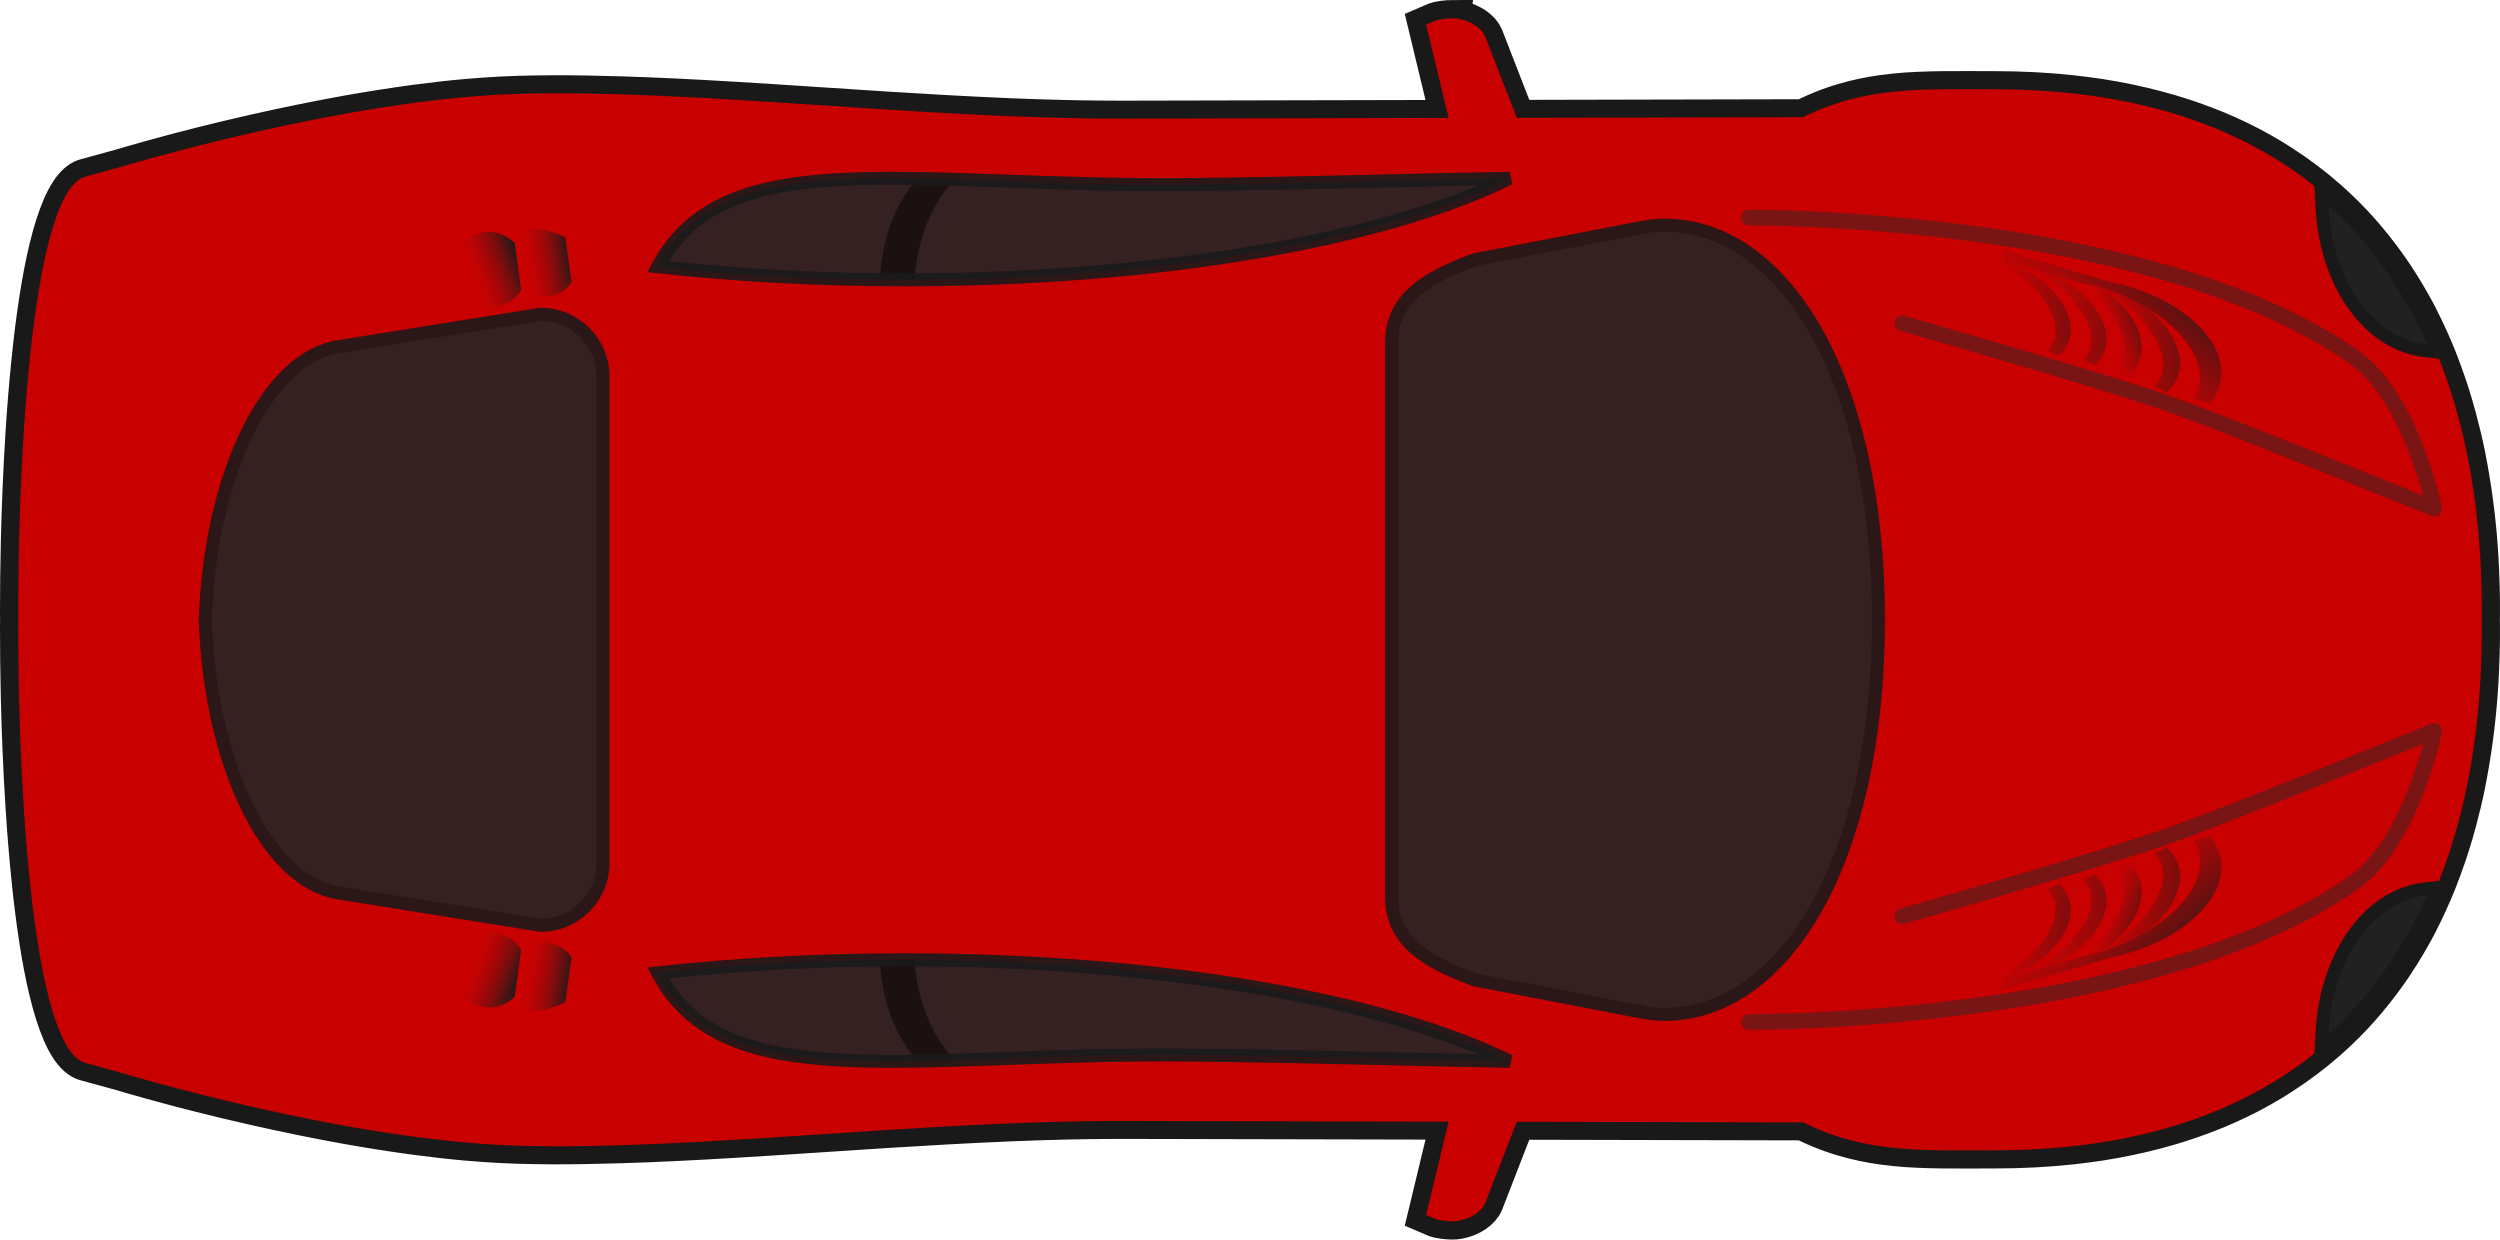
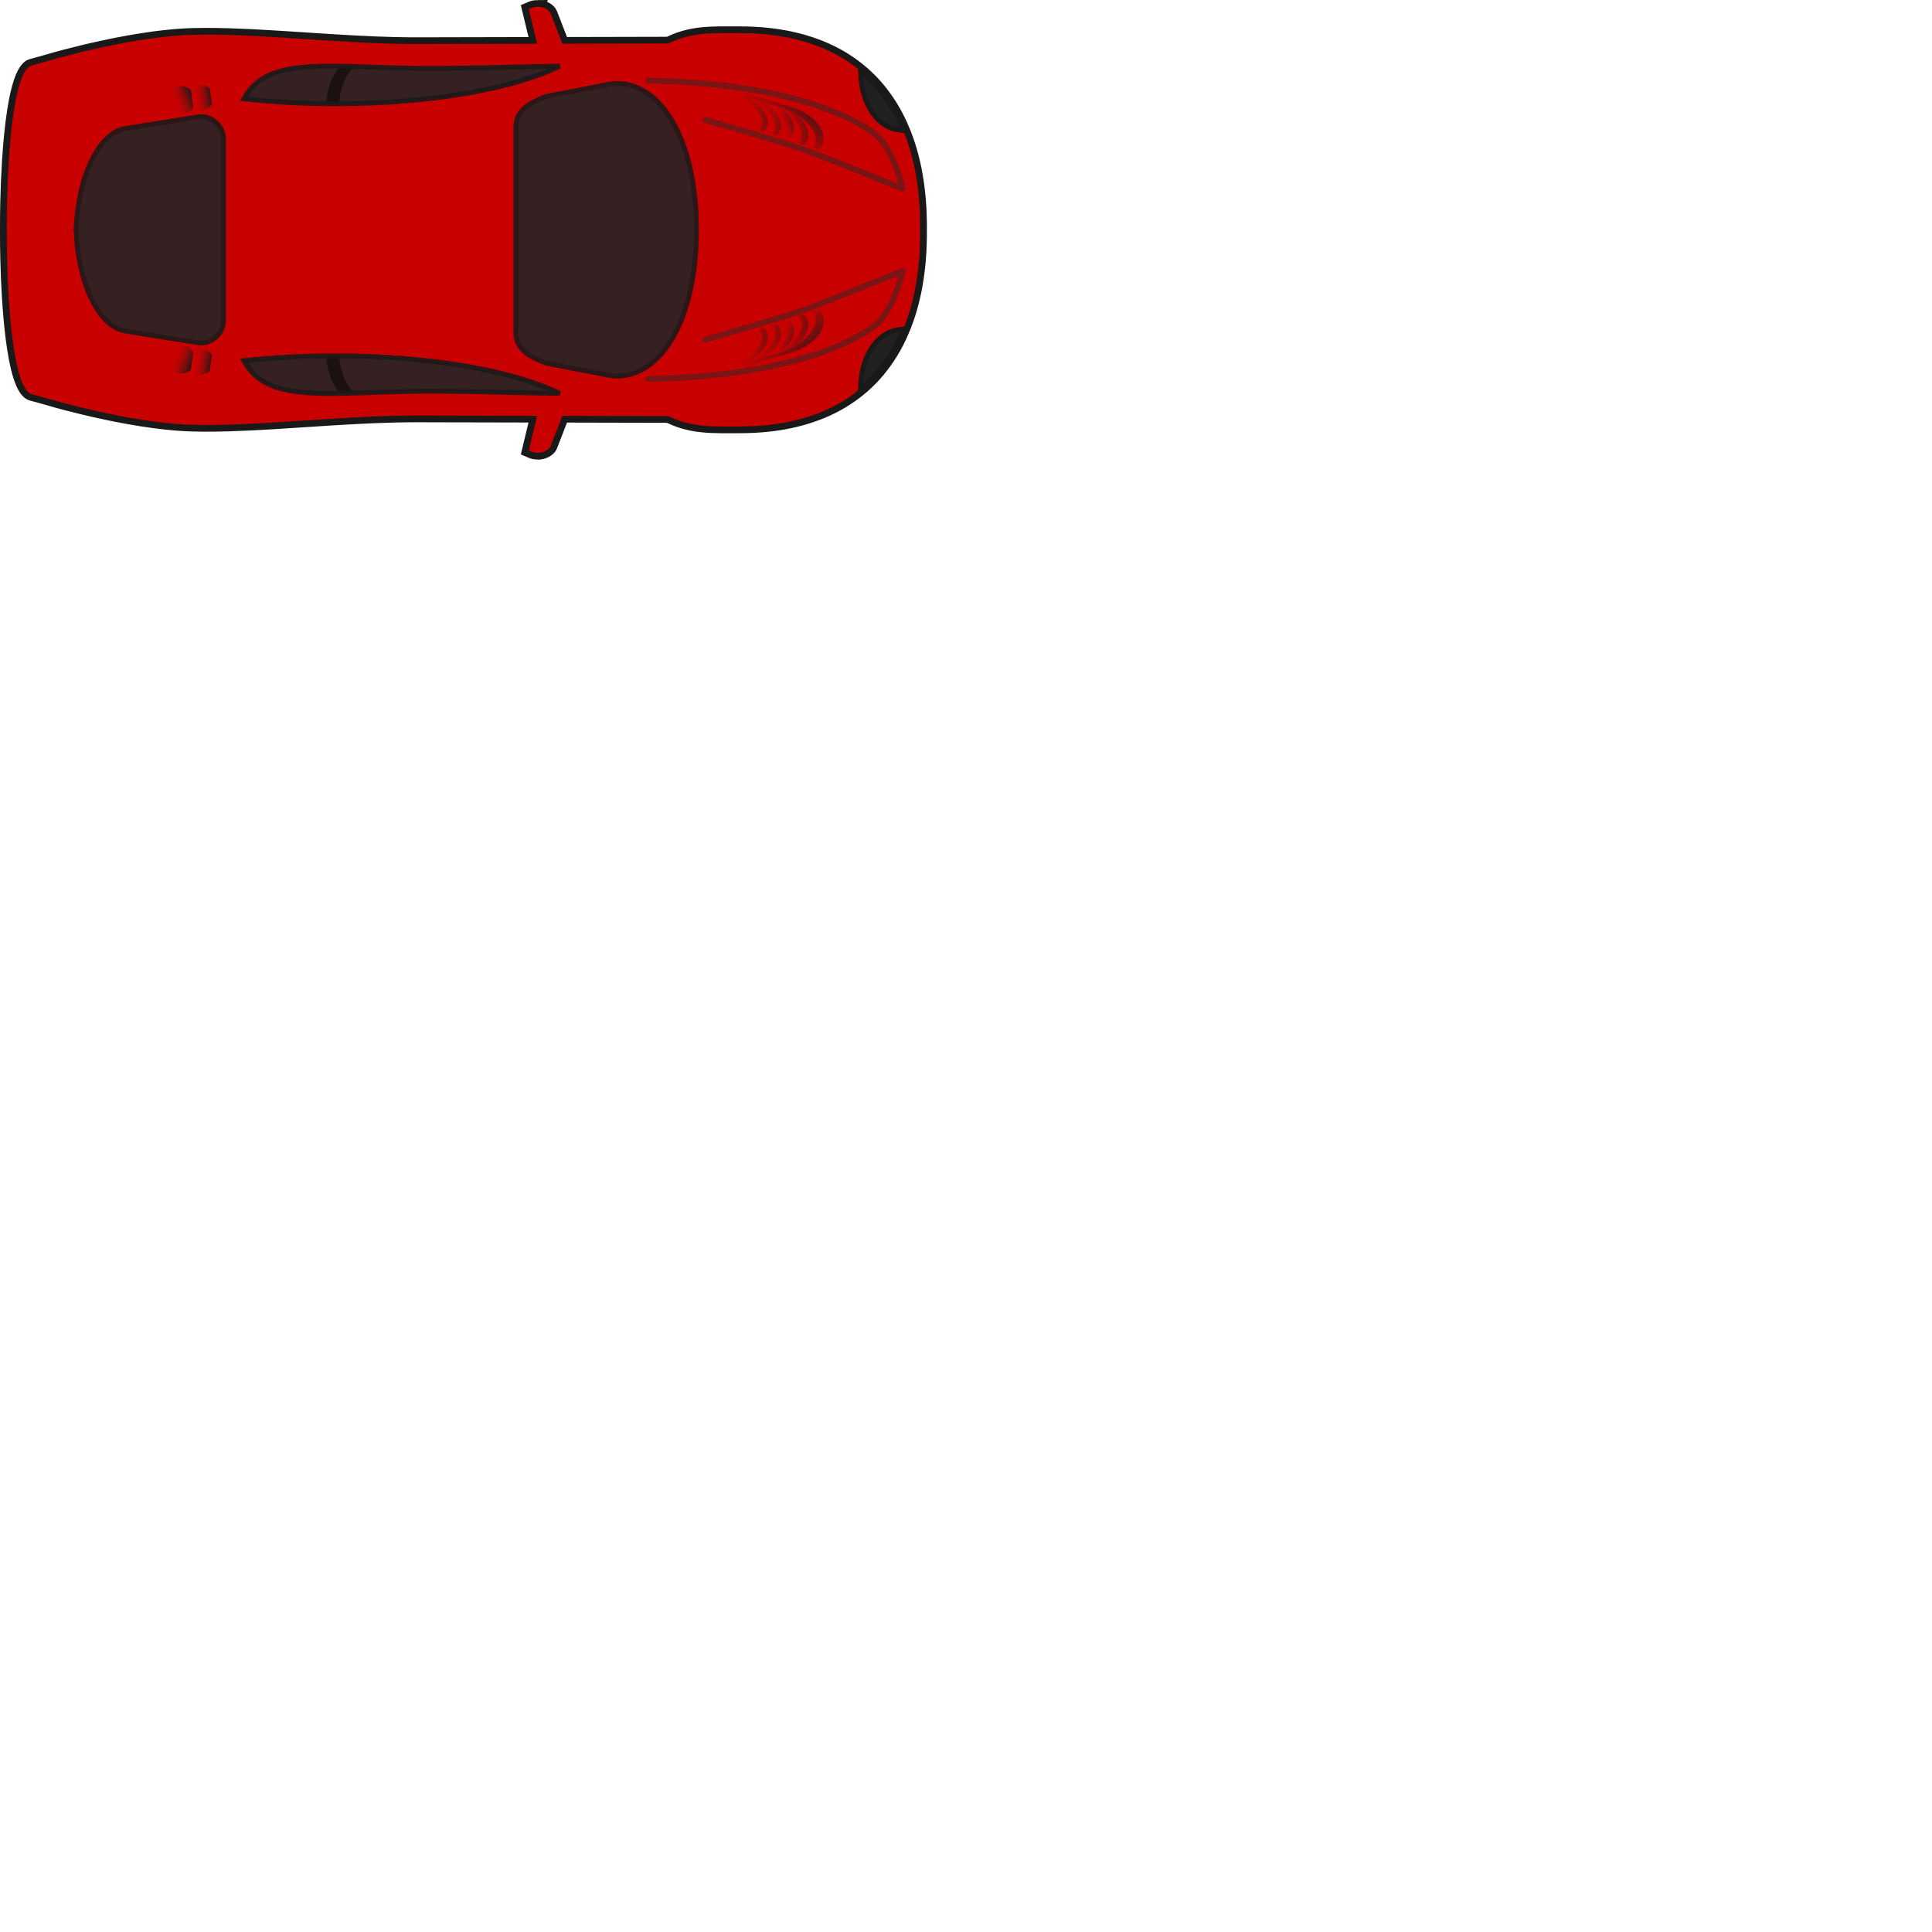
- <svg xmlns="http://www.w3.org/2000/svg" xmlns:xlink="http://www.w3.org/1999/xlink" version="1.1" width="960" height="476" id="svg2" style="display:inline">
+ <svg xmlns="http://www.w3.org/2000/svg" xmlns:xlink="http://www.w3.org/1999/xlink" version="1.1" viewBox="0 0 2001 2001" id="svg2" style="display:inline">
  <defs id="defs4">
    <linearGradient id="linearGradient3876">
      <stop id="stop3878" style="stop-color:#000000;stop-opacity:1" offset="0" />
      <stop id="stop3880" style="stop-color:#b3b3b3;stop-opacity:0" offset="1" />
    </linearGradient>
    <linearGradient id="linearGradient3866">
      <stop id="stop3868" style="stop-color:#000000;stop-opacity:1" offset="0" />
      <stop id="stop3870" style="stop-color:#cccccc;stop-opacity:0" offset="1" />
    </linearGradient>
    <linearGradient id="linearGradient3767">
      <stop id="stop3769" style="stop-color:#333333;stop-opacity:1" offset="0" />
      <stop id="stop3771" style="stop-color:#808080;stop-opacity:0" offset="1" />
    </linearGradient>
    <linearGradient id="linearGradient3759">
      <stop id="stop3761" style="stop-color:#1a1a1a;stop-opacity:1" offset="0" />
      <stop id="stop3763" style="stop-color:#f30000;stop-opacity:0" offset="1" />
    </linearGradient>
    <linearGradient x1="897.222" y1="542.397" x2="883.758" y2="535.371" id="linearGradient3765" xlink:href="#linearGradient3759" gradientUnits="userSpaceOnUse" />
    <linearGradient x1="879.896" y1="537.5" x2="874.867" y2="533.5" id="linearGradient3773" xlink:href="#linearGradient3767" gradientUnits="userSpaceOnUse" />
    <linearGradient x1="880.71" y1="552.05" x2="876.646" y2="535.371" id="linearGradient3785" xlink:href="#linearGradient3759" gradientUnits="userSpaceOnUse" />
    <linearGradient x1="887.896" y1="528.355" x2="876.138" y2="528.419" id="linearGradient3789" xlink:href="#linearGradient3767" gradientUnits="userSpaceOnUse" />
    <linearGradient x1="887.896" y1="528.355" x2="876.138" y2="528.419" id="linearGradient3811" xlink:href="#linearGradient3767" gradientUnits="userSpaceOnUse" gradientTransform="translate(-22,316.2677)" />
    <linearGradient x1="879.896" y1="537.5" x2="874.867" y2="533.5" id="linearGradient3813" xlink:href="#linearGradient3767" gradientUnits="userSpaceOnUse" gradientTransform="translate(-24,320.2677)" />
    <linearGradient x1="887.896" y1="528.355" x2="876.138" y2="528.419" id="linearGradient3843" xlink:href="#linearGradient3767" gradientUnits="userSpaceOnUse" />
    <linearGradient x1="879.896" y1="537.5" x2="874.867" y2="533.5" id="linearGradient3845" xlink:href="#linearGradient3767" gradientUnits="userSpaceOnUse" />
    <linearGradient x1="897.222" y1="542.397" x2="883.758" y2="535.371" id="linearGradient3847" xlink:href="#linearGradient3759" gradientUnits="userSpaceOnUse" />
    <linearGradient x1="880.71" y1="552.05" x2="876.646" y2="535.371" id="linearGradient3849" xlink:href="#linearGradient3759" gradientUnits="userSpaceOnUse" />
    <linearGradient x1="887.896" y1="528.355" x2="876.138" y2="528.419" id="linearGradient3851" xlink:href="#linearGradient3767" gradientUnits="userSpaceOnUse" gradientTransform="translate(-22,316.2677)" />
    <linearGradient x1="879.896" y1="537.5" x2="874.867" y2="533.5" id="linearGradient3853" xlink:href="#linearGradient3767" gradientUnits="userSpaceOnUse" gradientTransform="translate(-24,320.2677)" />
    <linearGradient x1="263.892" y1="865.194" x2="242.625" y2="863.937" id="linearGradient3872" xlink:href="#linearGradient3866" gradientUnits="userSpaceOnUse" gradientTransform="matrix(0.9904341,0.1379868,-0.1379868,0.9904341,130.6213,-29.06977)" />
    <linearGradient x1="252.144" y1="864.272" x2="232.433" y2="863.937" id="linearGradient3874" xlink:href="#linearGradient3876" gradientUnits="userSpaceOnUse" gradientTransform="matrix(0.9904341,0.1379868,-0.1379868,0.9904341,120.609,-30.10196)" />
    <linearGradient x1="252.144" y1="864.272" x2="232.433" y2="863.937" id="linearGradient3886" xlink:href="#linearGradient3876" gradientUnits="userSpaceOnUse" gradientTransform="matrix(0.9904341,-0.1379868,-0.1379868,-0.9904341,120.609,1463.252)" />
    <linearGradient x1="263.892" y1="865.194" x2="242.625" y2="863.937" id="linearGradient3888" xlink:href="#linearGradient3866" gradientUnits="userSpaceOnUse" gradientTransform="matrix(0.9904341,-0.1379868,-0.1379868,-0.9904341,130.6213,1462.22)" />
    <linearGradient x1="254.257" y1="865.075" x2="232.433" y2="863.937" id="linearGradient3960" xlink:href="#linearGradient3759" gradientUnits="userSpaceOnUse" gradientTransform="matrix(0.9904341,0.1379868,-0.1379868,0.9904341,146.0465,-33.88462)" />
    <linearGradient x1="263.892" y1="865.194" x2="242.625" y2="863.937" id="linearGradient3962" xlink:href="#linearGradient3759" gradientUnits="userSpaceOnUse" gradientTransform="matrix(0.9904341,0.1379868,-0.1379868,0.9904341,156.3088,-32.60243)" />
    <linearGradient x1="880.71" y1="552.05" x2="876.646" y2="535.371" id="linearGradient3991" xlink:href="#linearGradient3759" gradientUnits="userSpaceOnUse" gradientTransform="translate(21.43754,297.9067)" />
    <linearGradient x1="897.222" y1="542.397" x2="883.758" y2="535.371" id="linearGradient3994" xlink:href="#linearGradient3759" gradientUnits="userSpaceOnUse" gradientTransform="translate(21.43754,297.9067)" />
    <linearGradient x1="879.896" y1="537.5" x2="874.867" y2="533.5" id="linearGradient3997" xlink:href="#linearGradient3759" gradientUnits="userSpaceOnUse" gradientTransform="translate(21.43754,297.9067)" />
    <linearGradient x1="887.896" y1="528.355" x2="876.138" y2="528.419" id="linearGradient4000" xlink:href="#linearGradient3759" gradientUnits="userSpaceOnUse" gradientTransform="translate(21.43754,297.9067)" />
    <linearGradient x1="879.896" y1="537.5" x2="874.867" y2="533.5" id="linearGradient4008" xlink:href="#linearGradient3759" gradientUnits="userSpaceOnUse" gradientTransform="matrix(0.8933222,0,0,0.8933222,92.36976,365.1462)" />
    <linearGradient x1="887.896" y1="528.355" x2="876.138" y2="528.419" id="linearGradient4011" xlink:href="#linearGradient3759" gradientUnits="userSpaceOnUse" gradientTransform="matrix(0.8933222,0,0,0.8933222,94.1564,361.5729)" />
    <linearGradient x1="880.71" y1="552.05" x2="835.987" y2="501.076" id="linearGradient4131" xlink:href="#linearGradient3759" gradientUnits="userSpaceOnUse" gradientTransform="translate(21.43754,297.9067)" />
    <linearGradient x1="879.896" y1="537.5" x2="815.824" y2="531.909" id="linearGradient4133" xlink:href="#linearGradient3759" gradientUnits="userSpaceOnUse" gradientTransform="translate(21.43754,297.9067)" />
    <linearGradient x1="879.896" y1="537.5" x2="812.137" y2="533.5" id="linearGradient4135" xlink:href="#linearGradient3759" gradientUnits="userSpaceOnUse" gradientTransform="matrix(0.8933222,0,0,0.8933222,92.36976,365.1462)" />
    <linearGradient x1="887.896" y1="528.355" x2="805.294" y2="529.607" id="linearGradient4137" xlink:href="#linearGradient3759" gradientUnits="userSpaceOnUse" gradientTransform="matrix(0.8933222,0,0,0.8933222,94.1564,361.5729)" />
    <linearGradient x1="229.697" y1="873.137" x2="205.594" y2="867.676" id="linearGradient4139" xlink:href="#linearGradient3759" gradientUnits="userSpaceOnUse" gradientTransform="matrix(0.9904341,0.1379868,-0.1379868,0.9904341,146.0465,-33.88462)" />
    <linearGradient x1="238.833" y1="873.058" x2="216.56" y2="872.648" id="linearGradient4141" xlink:href="#linearGradient3759" gradientUnits="userSpaceOnUse" gradientTransform="matrix(0.9904341,0.1379868,-0.1379868,0.9904341,156.3088,-32.60243)" />
    <linearGradient x1="871.326" y1="842.302" x2="848.165" y2="834.677" id="linearGradient4149" xlink:href="#linearGradient3759" gradientUnits="userSpaceOnUse" gradientTransform="translate(8.308512,-2.651773)" />
    <linearGradient x1="879.896" y1="537.5" x2="812.137" y2="533.5" id="linearGradient4153" xlink:href="#linearGradient3759" gradientUnits="userSpaceOnUse" gradientTransform="matrix(0.8933222,0,0,0.8933222,80.34895,365.1461)" />
    <linearGradient x1="879.896" y1="537.5" x2="815.824" y2="531.909" id="linearGradient4155" xlink:href="#linearGradient3759" gradientUnits="userSpaceOnUse" gradientTransform="translate(27.62473,296.4923)" />
    <linearGradient x1="871.326" y1="842.302" x2="848.165" y2="834.677" id="linearGradient4185" xlink:href="#linearGradient3759" gradientUnits="userSpaceOnUse" gradientTransform="matrix(1,0,0,-1,8.308512,1452.038)" />
    <linearGradient x1="887.896" y1="528.355" x2="876.138" y2="528.419" id="linearGradient4187" xlink:href="#linearGradient3759" gradientUnits="userSpaceOnUse" gradientTransform="matrix(1,0,0,-1,21.43755,1151.48)" />
    <linearGradient x1="879.896" y1="537.5" x2="815.824" y2="531.909" id="linearGradient4189" xlink:href="#linearGradient3759" gradientUnits="userSpaceOnUse" gradientTransform="matrix(1,0,0,-1,27.62473,1152.894)" />
    <linearGradient x1="897.222" y1="542.397" x2="883.758" y2="535.371" id="linearGradient4191" xlink:href="#linearGradient3759" gradientUnits="userSpaceOnUse" gradientTransform="matrix(1,0,0,-1,21.43755,1151.48)" />
    <linearGradient x1="880.71" y1="552.05" x2="835.987" y2="501.076" id="linearGradient4193" xlink:href="#linearGradient3759" gradientUnits="userSpaceOnUse" gradientTransform="matrix(1,0,0,-1,21.43755,1151.48)" />
    <linearGradient x1="887.896" y1="528.355" x2="805.294" y2="529.607" id="linearGradient4195" xlink:href="#linearGradient3759" gradientUnits="userSpaceOnUse" gradientTransform="matrix(0.8933222,0,0,-0.8933222,94.15641,1087.813)" />
    <linearGradient x1="879.896" y1="537.5" x2="812.137" y2="533.5" id="linearGradient4197" xlink:href="#linearGradient3759" gradientUnits="userSpaceOnUse" gradientTransform="matrix(0.8933222,0,0,-0.8933222,80.34895,1084.24)" />
    <linearGradient x1="229.697" y1="873.137" x2="205.594" y2="867.676" id="linearGradient4199" xlink:href="#linearGradient3759" gradientUnits="userSpaceOnUse" gradientTransform="matrix(0.9904341,-0.1379868,-0.1379868,-0.9904341,146.0466,1483.271)" />
    <linearGradient x1="238.833" y1="873.058" x2="216.56" y2="872.648" id="linearGradient4201" xlink:href="#linearGradient3759" gradientUnits="userSpaceOnUse" gradientTransform="matrix(0.9904341,-0.1379868,-0.1379868,-0.9904341,156.3088,1481.989)" />
    <linearGradient x1="887.896" y1="528.355" x2="876.138" y2="528.419" id="linearGradient4203" xlink:href="#linearGradient3759" gradientUnits="userSpaceOnUse" gradientTransform="translate(21.43755,297.9065)" />
    <linearGradient x1="897.222" y1="542.397" x2="883.758" y2="535.371" id="linearGradient4205" xlink:href="#linearGradient3759" gradientUnits="userSpaceOnUse" gradientTransform="translate(21.43755,297.9065)" />
    <linearGradient x1="880.71" y1="552.05" x2="835.987" y2="501.076" id="linearGradient4207" xlink:href="#linearGradient3759" gradientUnits="userSpaceOnUse" gradientTransform="translate(21.43755,297.9065)" />
    <linearGradient x1="887.896" y1="528.355" x2="805.294" y2="529.607" id="linearGradient4209" xlink:href="#linearGradient3759" gradientUnits="userSpaceOnUse" gradientTransform="matrix(0.8933222,0,0,0.8933222,94.15641,361.5728)" />
    <linearGradient x1="229.697" y1="873.137" x2="205.594" y2="867.676" id="linearGradient4211" xlink:href="#linearGradient3759" gradientUnits="userSpaceOnUse" gradientTransform="matrix(0.9904341,0.1379868,-0.1379868,0.9904341,146.0466,-33.88474)" />
    <linearGradient x1="238.833" y1="873.058" x2="216.56" y2="872.648" id="linearGradient4213" xlink:href="#linearGradient3759" gradientUnits="userSpaceOnUse" gradientTransform="matrix(0.9904341,0.1379868,-0.1379868,0.9904341,156.3088,-32.60255)" />
  </defs>
  <g transform="translate(-52.93712,-486.6931)" id="layer1" style="display:inline">
    <g id="g3890">
      <path d="m 610.525,493.693 c -1.509,0.009 -4.721,0.305 -6.469,0.938 l -3.5,1.5 8.656,35.938 -124.811,0.281 c -2.436,0.005 -4.888,-0.014 -7.344,-0.031 -4.912,-0.034 -9.865,-0.105 -14.844,-0.219 -7.293,-0.167 -14.669,-0.413 -22.062,-0.719 -0.396,-0.016 -0.791,-0.046 -1.187,-0.062 -14.932,-0.63 -30.007,-1.492 -45.031,-2.438 -20.326,-1.283 -40.52,-2.707 -60.124,-3.875 -14.528,-0.865 -28.732,-1.58 -42.375,-2 -9.369,-0.289 -18.464,-0.457 -27.25,-0.406 -4.316,0.025 -8.568,0.093 -12.719,0.219 -4.151,0.125 -8.38,0.355 -12.656,0.656 -2.138,0.15 -4.278,0.31 -6.437,0.5 -6.469,0.568 -13.045,1.321 -19.594,2.188 -0.01,10e-4 -0.021,-10e-4 -0.031,0 -4.373,0.579 -8.718,1.226 -13.062,1.906 -4.344,0.681 -8.673,1.398 -12.937,2.156 -4.254,0.757 -8.47,1.565 -12.594,2.375 -0.01,0.002 -0.021,-0.002 -0.031,0 -2.066,0.406 -4.07,0.804 -6.094,1.219 -6.061,1.242 -11.934,2.516 -17.5,3.781 -0.01,0.002 -0.021,-0.002 -0.031,0 -3.716,0.845 -7.287,1.675 -10.719,2.5 -6.864,1.648 -13.115,3.235 -18.531,4.656 -8.124,2.132 -14.382,3.927 -18.094,5 -2.474,0.716 -3.812,1.125 -3.812,1.125 l -13.687,3.75 c -0.902,0.249 -1.778,0.693 -2.625,1.312 -0.288,0.21 -0.562,0.436 -0.844,0.688 -1.1,0.98 -2.151,2.271 -3.156,3.844 -0.005,0.007 0.005,0.024 0,0.031 -0.5,0.785 -1.022,1.64 -1.5,2.562 -0.004,0.008 0.004,0.023 0,0.031 -0.478,0.924 -0.951,1.914 -1.406,2.969 -0.004,0.009 0.004,0.022 0,0.031 -3.667,8.509 -6.62,21.131 -8.937,36.219 -0.002,0.01 0.002,0.021 0,0.031 -0.036,0.234 -0.058,0.483 -0.094,0.719 -0.505,3.331 -0.992,6.798 -1.437,10.344 -0.03,0.243 -0.064,0.475 -0.094,0.719 -0.502,4.043 -0.947,8.202 -1.375,12.469 -0.001,0.01 9.99e-4,0.021 0,0.031 -0.214,2.128 -0.429,4.295 -0.625,6.469 -9.21e-4,0.01 9.21e-4,0.021 0,0.031 -0.196,2.174 -0.384,4.349 -0.562,6.562 -8.26e-4,0.01 8.25e-4,0.021 0,0.031 -0.358,4.438 -0.678,8.946 -0.969,13.5 -6.56e-4,0.01 6.55e-4,0.021 0,0.031 -0.873,13.684 -1.46,27.789 -1.781,41.562 -2.45e-4,0.01 2.44e-4,0.021 0,0.031 -0.214,9.189 -0.313,18.213 -0.313,26.907 0,0.968 0.028,1.963 0.031,2.938 -0.004,0.975 -0.031,1.97 -0.031,2.938 0,8.693 0.098,17.717 0.312,26.906 2.44e-4,0.011 -2.45e-4,0.021 0,0.031 0.322,13.774 0.909,27.878 1.781,41.562 6.55e-4,0.01 -6.56e-4,0.021 0,0.031 0.291,4.554 0.611,9.062 0.969,13.5 8.25e-4,0.01 -8.26e-4,0.021 0,0.031 0.179,2.213 0.367,4.388 0.562,6.562 9.21e-4,0.01 -9.21e-4,0.021 0,0.031 0.196,2.174 0.411,4.34 0.625,6.469 9.99e-4,0.01 -0.001,0.021 0,0.031 0.428,4.266 0.873,8.426 1.375,12.469 0.03,0.244 0.063,0.476 0.094,0.719 0.445,3.546 0.933,7.012 1.437,10.344 0.036,0.235 0.058,0.485 0.094,0.719 0.002,0.01 -0.002,0.021 0,0.031 2.317,15.087 5.27,27.709 8.937,36.219 0.004,0.009 -0.004,0.023 0,0.031 0.455,1.055 0.929,2.045 1.406,2.969 0.004,0.008 -0.004,0.023 0,0.031 0.478,0.922 1,1.778 1.5,2.562 0.005,0.007 -0.005,0.024 0,0.031 1.005,1.573 2.057,2.864 3.156,3.844 0.281,0.252 0.556,0.477 0.844,0.688 0.847,0.62 1.723,1.064 2.625,1.312 l 13.687,3.75 c 0,0 1.339,0.409 3.812,1.125 3.711,1.073 9.97,2.868 18.094,5 5.416,1.422 11.667,3.008 18.531,4.656 3.431,0.825 7.002,1.655 10.719,2.5 0.01,0.002 0.021,-0.002 0.031,0 5.566,1.265 11.438,2.54 17.5,3.781 2.024,0.415 4.027,0.813 6.094,1.219 0.01,0.002 0.021,-0.002 0.031,0 4.123,0.81 8.34,1.618 12.594,2.375 4.264,0.758 8.593,1.476 12.937,2.156 4.344,0.681 8.69,1.328 13.062,1.906 0.01,10e-4 0.021,-10e-4 0.031,0 6.549,0.866 13.125,1.619 19.594,2.188 2.16,0.19 4.299,0.35 6.437,0.5 4.276,0.301 8.505,0.531 12.656,0.656 4.151,0.125 8.403,0.194 12.719,0.219 8.786,0.05 17.881,-0.118 27.25,-0.406 13.642,-0.42 27.847,-1.135 42.375,-2 19.604,-1.168 39.798,-2.592 60.124,-3.875 15.024,-0.946 30.098,-1.807 45.031,-2.438 0.396,-0.017 0.792,-0.046 1.187,-0.062 7.393,-0.306 14.77,-0.551 22.062,-0.719 4.979,-0.114 9.932,-0.184 14.844,-0.219 2.456,-0.017 4.907,-0.036 7.344,-0.031 l 124.811,0.281 -8.656,35.938 3.5,1.5 c 1.748,0.633 4.96,0.929 6.469,0.938 0.849,0.005 1.755,-0.074 2.687,-0.25 0.311,-0.059 0.624,-0.141 0.937,-0.219 0.305,-0.076 0.633,-0.157 0.937,-0.25 0.628,-0.193 1.264,-0.422 1.875,-0.688 1.822,-0.794 3.534,-1.931 4.781,-3.312 0.01,-0.011 0.022,-0.021 0.031,-0.031 0.625,-0.698 1.112,-1.451 1.469,-2.281 l 12.156,-31.312 109.936,0.25 c 0.747,0.374 1.476,0.745 2.219,1.094 2.979,1.4 5.911,2.597 8.844,3.625 1.462,0.513 2.918,0.975 4.375,1.406 5.1,1.507 10.188,2.552 15.344,3.25 2.946,0.399 5.926,0.694 8.937,0.906 1.506,0.106 3.034,0.18 4.562,0.25 3.057,0.14 6.139,0.213 9.312,0.25 6.347,0.074 12.979,0 20,0 10.41,0 20.322,-0.531 29.781,-1.562 3.783,-0.413 7.491,-0.897 11.125,-1.469 7.268,-1.143 14.228,-2.619 20.906,-4.375 1.669,-0.439 3.336,-0.899 4.969,-1.375 4.899,-1.429 9.613,-3.025 14.187,-4.781 1.525,-0.585 3.042,-1.161 4.531,-1.781 2.978,-1.241 5.882,-2.557 8.719,-3.938 1.418,-0.69 2.836,-1.401 4.219,-2.125 2.766,-1.449 5.467,-2.98 8.094,-4.562 1.313,-0.791 2.596,-1.613 3.875,-2.438 6.394,-4.12 12.363,-8.625 17.906,-13.531 4.429,-3.919 8.602,-8.08 12.5,-12.469 0.005,-0.006 -0.005,-0.025 0,-0.031 0.97,-1.093 1.937,-2.192 2.875,-3.312 0.005,-0.006 -0.005,-0.025 0,-0.031 0.938,-1.121 1.876,-2.258 2.781,-3.406 0.005,-0.006 -0.005,-0.025 0,-0.031 2.726,-3.458 5.313,-7.019 7.75,-10.719 0.005,-0.007 -0.005,-0.024 0,-0.031 0.809,-1.229 1.629,-2.464 2.406,-3.719 0.005,-0.008 -0.005,-0.024 0,-0.031 2.341,-3.778 4.567,-7.652 6.625,-11.656 0.004,-0.008 -0.004,-0.023 0,-0.031 0.683,-1.329 1.348,-2.678 2,-4.031 0.004,-0.008 -0.004,-0.023 0,-0.031 0.652,-1.353 1.316,-2.717 1.937,-4.094 0.004,-0.009 -0.004,-0.023 0,-0.031 1.246,-2.762 2.438,-5.552 3.562,-8.406 0.004,-0.009 -0.004,-0.022 0,-0.031 0.56,-1.423 1.095,-2.867 1.625,-4.312 0.003,-0.009 -0.003,-0.022 0,-0.031 0.53,-1.445 1.062,-2.908 1.562,-4.375 0.5,-1.467 0.998,-2.949 1.469,-4.438 0.003,-0.009 -0.003,-0.022 0,-0.031 0.47,-1.489 0.934,-2.991 1.375,-4.5 0.003,-0.01 -0.003,-0.022 0,-0.031 0.44,-1.51 0.87,-3.032 1.281,-4.562 0.003,-0.01 -0.003,-0.022 0,-0.031 1.238,-4.61 2.368,-9.306 3.344,-14.094 l 0,-0.031 c 0.324,-1.589 0.611,-3.204 0.906,-4.812 l 0,-0.031 c 2.075,-11.318 3.462,-23.062 4.156,-35.219 5e-4,-0.01 -6e-4,-0.021 0,-0.031 0.098,-1.728 0.179,-3.476 0.25,-5.219 4e-4,-0.01 -4e-4,-0.021 0,-0.031 0.143,-3.497 0.247,-7.007 0.281,-10.562 0,-0.01 -10e-5,-0.021 0,-0.031 0.017,-1.783 0.01,-3.578 0,-5.375 0,-0.636 -0.022,-1.271 -0.031,-1.906 0.01,-0.635 0.031,-1.27 0.031,-1.906 0.01,-1.797 0.017,-3.592 0,-5.375 -10e-5,-0.01 0,-0.021 0,-0.031 -0.034,-3.555 -0.139,-7.066 -0.281,-10.562 -4e-4,-0.01 4e-4,-0.021 0,-0.031 -0.071,-1.743 -0.152,-3.491 -0.25,-5.219 -6e-4,-0.01 5e-4,-0.021 0,-0.031 -0.694,-12.157 -2.082,-23.9 -4.156,-35.219 l 0,-0.031 c -0.295,-1.608 -0.583,-3.223 -0.906,-4.812 l 0,-0.031 c -0.975,-4.788 -2.106,-9.484 -3.344,-14.094 -0.003,-0.01 0.003,-0.021 0,-0.031 -0.411,-1.53 -0.841,-3.053 -1.281,-4.562 -0.003,-0.01 0.003,-0.021 0,-0.031 -0.441,-1.509 -0.905,-3.011 -1.375,-4.5 -0.003,-0.009 0.003,-0.022 0,-0.031 -0.47,-1.488 -0.969,-2.97 -1.469,-4.438 -0.5,-1.467 -1.032,-2.93 -1.562,-4.375 -0.003,-0.009 0.003,-0.022 0,-0.031 -0.53,-1.445 -1.065,-2.89 -1.625,-4.312 -0.004,-0.009 0.004,-0.022 0,-0.031 -1.124,-2.855 -2.316,-5.644 -3.562,-8.406 -0.004,-0.008 0.004,-0.022 0,-0.031 -0.621,-1.377 -1.285,-2.74 -1.937,-4.094 -0.004,-0.008 0.004,-0.023 0,-0.031 -0.652,-1.353 -1.317,-2.702 -2,-4.031 -0.004,-0.008 0.004,-0.023 0,-0.031 -2.058,-4.004 -4.284,-7.878 -6.625,-11.656 -0.005,-0.007 0.005,-0.023 0,-0.031 -0.777,-1.254 -1.597,-2.49 -2.406,-3.719 -0.005,-0.007 0.005,-0.024 0,-0.031 -2.437,-3.7 -5.024,-7.261 -7.75,-10.719 -0.005,-0.006 0.005,-0.025 0,-0.031 -0.905,-1.148 -1.843,-2.285 -2.781,-3.406 -0.005,-0.006 0.005,-0.025 0,-0.031 -0.938,-1.121 -1.905,-2.22 -2.875,-3.312 -0.005,-0.006 0.005,-0.025 0,-0.031 -3.898,-4.389 -8.071,-8.549 -12.5,-12.469 -5.543,-4.906 -11.512,-9.411 -17.906,-13.531 -1.279,-0.824 -2.562,-1.646 -3.875,-2.438 -2.627,-1.583 -5.327,-3.114 -8.094,-4.562 -1.383,-0.724 -2.8,-1.435 -4.219,-2.125 -2.837,-1.381 -5.74,-2.696 -8.719,-3.938 -1.489,-0.621 -3.006,-1.196 -4.531,-1.781 -4.575,-1.756 -9.288,-3.352 -14.187,-4.781 -1.633,-0.476 -3.299,-0.936 -4.969,-1.375 -6.678,-1.756 -13.638,-3.232 -20.906,-4.375 -3.634,-0.571 -7.341,-1.056 -11.125,-1.469 -9.459,-1.033 -19.371,-1.564 -29.781,-1.564 -7.02,0 -13.652,-0.074 -20,0 -3.174,0.037 -6.255,0.11 -9.312,0.25 -1.528,0.07 -3.057,0.144 -4.562,0.25 -3.012,0.212 -5.991,0.507 -8.937,0.906 -5.156,0.698 -10.244,1.743 -15.344,3.25 -1.457,0.431 -2.913,0.894 -4.375,1.406 -2.933,1.028 -5.864,2.225 -8.844,3.625 -0.743,0.349 -1.472,0.72 -2.219,1.094 l -109.936,0.25 -12.156,-31.312 c -0.356,-0.83 -0.844,-1.583 -1.469,-2.281 -0.01,-0.011 -0.021,-0.021 -0.031,-0.031 -1.247,-1.381 -2.96,-2.519 -4.781,-3.312 -0.611,-0.266 -1.247,-0.494 -1.875,-0.688 -0.305,-0.093 -0.633,-0.174 -0.937,-0.25 -0.314,-0.078 -0.627,-0.16 -0.938,-0.219 -0.932,-0.176 -1.839,-0.255 -2.687,-0.25 z" id="path3855" style="fill:#000000;fill-opacity:0.996;stroke:#191919;stroke-width:14;stroke-miterlimit:4;stroke-opacity:1;stroke-dasharray:none" />
      <path d="m 610.525,493.693 c -1.509,0.009 -4.721,0.306 -6.469,0.938 l -3.5,1.5 8.656,35.844 -124.811,0.281 c -77.963,0.165 -166.523,-11.504 -232.935,-9.5 -66.412,2.004 -152.123,28 -152.123,28 l -13.687,3.781 c -19.251,5.296 -25.718,97.367 -25.718,166.781 0,1.113 0.027,2.253 0.031,3.375 -0.005,1.122 -0.031,2.262 -0.031,3.375 0,69.414 6.467,161.485 25.718,166.781 l 13.687,3.781 c 0,0 85.711,25.996 152.123,28 66.412,2.004 154.972,-9.665 232.935,-9.5 l 124.811,0.281 -8.656,35.844 3.5,1.5 c 1.748,0.631 4.96,0.929 6.469,0.938 0.849,0.005 1.755,-0.074 2.687,-0.25 0.311,-0.058 0.624,-0.141 0.937,-0.219 0.305,-0.075 0.633,-0.157 0.937,-0.25 0.628,-0.193 1.264,-0.422 1.875,-0.688 1.822,-0.792 3.534,-1.903 4.781,-3.281 0.01,-0.011 0.022,-0.021 0.031,-0.031 0.625,-0.697 1.112,-1.453 1.469,-2.281 l 12.156,-31.25 109.936,0.25 c 23.9,11.942 45.511,10.719 73.593,10.719 133.249,0 187.626,-86.586 186.998,-201.375 0,-0.78 -0.019,-1.566 -0.031,-2.344 0.012,-0.778 0.031,-1.564 0.031,-2.344 0.628,-114.789 -53.749,-201.375 -186.998,-201.375 -28.082,0 -49.693,-1.224 -73.593,10.719 l -109.936,0.25 -12.156,-31.25 c -0.356,-0.828 -0.844,-1.585 -1.469,-2.281 -0.01,-0.01 -0.021,-0.021 -0.031,-0.031 -1.247,-1.378 -2.96,-2.489 -4.781,-3.281 -0.611,-0.265 -1.247,-0.495 -1.875,-0.688 -0.305,-0.093 -0.633,-0.175 -0.937,-0.25 -0.314,-0.078 -0.627,-0.16 -0.937,-0.219 -0.932,-0.176 -1.839,-0.255 -2.687,-0.25 z" id="path2853" style="fill:#ca0000;fill-opacity:0.996;stroke:none" />
      <path d="m 400.34,855.236 c -33.364,0 -65.307,1.8 -94.811,5.062 25.66,48.714 97.985,30.265 205.56,31.531 49.686,0.585 89.543,1.879 121.53,2.375 -47.16,-23.334 -133.527,-38.969 -232.279,-38.969 z" id="path3643" style="opacity:0.9;fill:#262626;fill-opacity:0.996;stroke:none" />
      <path d="m 400.34,855.236 c -3.206,0 -6.383,0.029 -9.562,0.062 0.818,16.171 6.428,30.257 14.594,38.844 4.671,-0.076 9.495,-0.197 14.437,-0.344 -8.566,-8.192 -14.593,-22.228 -15.719,-38.562 -1.251,-0.005 -2.495,0 -3.75,0 z" id="path3658" style="opacity:0.5;fill:#000000;fill-opacity:0.996;stroke:none" />
      <path d="m 989.021,827.5 -5.094,0.594 c -21.545,2.513 -37.688,25.979 -39.281,54.531 l -0.375,7.125 5.25,-4.844 c 15.889,-14.68 28.303,-32.507 37.406,-52.75 L 989.021,827.5 z" id="path3707" style="font-size:medium;font-style:normal;font-variant:normal;font-weight:normal;font-stretch:normal;text-indent:0;text-align:start;text-decoration:none;line-height:normal;letter-spacing:normal;word-spacing:normal;text-transform:none;direction:ltr;block-progression:tb;writing-mode:lr-tb;text-anchor:start;color:#000000;fill:#212121;fill-opacity:1;fill-rule:nonzero;stroke:#191919;stroke-width:5;stroke-miterlimit:4;stroke-opacity:1;stroke-dasharray:none;marker:none;visibility:visible;display:inline;overflow:visible;enable-background:accumulate;font-family:Bitstream Vera Sans;-inkscape-font-specification:Bitstream Vera Sans" />
      <path d="m 783.475,838.498 c 0,0 79.677,-22.596 105.376,-31.982 26.839,-9.802 98.859,-39.146 98.859,-39.146 0,0 -8.741,42.47 -30.483,57.918 C 880.004,880.158 724.541,879.142 724.541,879.142" id="path3715" style="opacity:0.5;fill:none;stroke:#292929;stroke-width:6;stroke-linecap:round;stroke-linejoin:round;stroke-miterlimit:4;stroke-opacity:1;stroke-dasharray:none" />
      <path d="m 869.969,817.838 -4.437,2.344 c 0.989,1.157 1.796,2.429 2.375,3.844 4.798,11.717 -10.736,29.236 -26.875,35.781 -0.517,0.21 -1.813,0.841 -3.406,1.656 l 13.625,-3.875 c 17.306,-8.458 27.47,-23.082 23,-34 -0.916,-2.237 -2.375,-4.166 -4.281,-5.75 z" id="path3757" style="fill:url(#linearGradient4149);fill-opacity:1;stroke:none" />
      <path d="m 878.554,813.377 -4.437,2.344 c 0.989,1.157 1.796,2.429 2.375,3.844 4.798,11.717 -10.736,29.236 -26.875,35.781 -0.517,0.21 -1.813,0.841 -3.406,1.656 l 13.625,-3.875 c 17.306,-8.458 27.47,-23.082 23,-34 -0.916,-2.237 -2.375,-4.166 -4.281,-5.75 z" id="path3787" style="fill:url(#linearGradient4203);fill-opacity:1;stroke:none" />
      <path d="m 884.741,811.963 -4.437,2.344 c 0.989,1.157 1.796,2.429 2.375,3.844 4.798,11.717 -10.736,29.236 -26.875,35.781 -0.517,0.21 -1.813,0.841 -3.406,1.656 l 13.625,-3.875 c 17.306,-8.458 27.47,-23.082 23,-34 -0.916,-2.237 -2.375,-4.166 -4.281,-5.75 z" id="path3752" style="fill:url(#linearGradient4155);fill-opacity:1;stroke:none" />
      <path d="m 901.647,807.689 -6.187,1.844 c 0.96,1.713 1.654,3.532 2.031,5.469 3.119,16.034 -20.962,34.284 -43.031,38.5 -3.395,0.649 -28.884,8.576 -32.158,8.804 l 0,4.125 41.439,-12.148 c 26.285,-5.496 44.949,-22.448 41.875,-38.25 -0.596,-3.062 -1.956,-5.86 -3.969,-8.344 z" id="path3735" style="fill:url(#linearGradient4205);fill-opacity:1;stroke:none" />
      <path d="m 901.647,807.689 -6.187,1.844 c 0.96,1.713 1.654,3.532 2.031,5.469 3.119,16.034 -20.962,34.284 -43.031,38.5 -3.395,0.649 -28.884,8.576 -32.158,8.804 l 0,4.125 41.439,-12.148 c 26.285,-5.496 44.949,-22.448 41.875,-38.25 -0.596,-3.062 -1.956,-5.86 -3.969,-8.344 z" id="path3783" style="fill:url(#linearGradient4207);fill-opacity:1;stroke:none" />
      <path d="m 857.123,822.457 -3.964,2.094 c 0.884,1.033 1.604,2.17 2.122,3.434 4.286,10.467 -9.591,26.117 -24.008,31.964 -0.462,0.187 -1.619,0.751 -3.043,1.48 l 12.171,-3.462 c 15.46,-7.555 24.54,-20.62 20.546,-30.373 -0.818,-1.999 -2.122,-3.722 -3.824,-5.137 z" id="path3799" style="fill:url(#linearGradient4209);fill-opacity:1;stroke:none" />
      <path d="m 843.316,826.031 -3.964,2.094 c 0.884,1.033 1.604,2.17 2.122,3.434 4.286,10.467 -9.591,26.117 -24.008,31.964 -0.462,0.187 -1.619,0.751 -3.043,1.48 l 12.171,-3.462 c 15.46,-7.555 24.54,-20.62 20.546,-30.373 -0.818,-1.999 -2.122,-3.722 -3.824,-5.137 z" id="path3803" style="fill:url(#linearGradient4153);fill-opacity:1;stroke:none" />
      <path d="m 233.266,845.724 c 8.293,-2.023 15.486,-1.479 19.797,5.787 l -2.493,17.897 c -6.875,6.173 -13.75,4.951 -20.625,0.155 l 3.321,-23.839 z" id="rect3861" style="fill:url(#linearGradient4211);fill-opacity:1;stroke:none" />
      <path d="m 253.542,848.987 c 8.15,-1.21 15.167,-0.573 18.843,5.508 l -2.373,17.034 c -6.484,2.975 -12.983,5.21 -19.631,0.148 l 3.161,-22.69 z" id="path3864" style="fill:url(#linearGradient4213);fill-opacity:1;stroke:none" />
      <path d="m 400.34,852.75 c -33.454,0 -65.492,1.789 -95.093,5.062 l -3.656,0.406 1.719,3.25 c 6.671,12.664 16.562,21.113 29.062,26.438 12.501,5.324 27.572,7.613 45.093,8.438 35.042,1.65 79.954,-2.631 133.592,-2 49.659,0.584 89.508,1.879 121.53,2.375 l 1.125,-4.75 C 585.863,868.293 499.356,852.75 400.34,852.75 z m 0,5 c 91.169,0 171.747,13.479 220.091,33.719 -29.952,-0.582 -65.212,-1.606 -109.311,-2.125 -53.937,-0.635 -98.976,3.652 -133.405,2.031 -17.214,-0.81 -31.767,-3.105 -43.406,-8.062 -10.453,-4.452 -18.485,-11.154 -24.5,-20.906 28.307,-2.983 58.735,-4.656 90.53,-4.656 z" id="path4025" style="font-size:medium;font-style:normal;font-variant:normal;font-weight:normal;font-stretch:normal;text-indent:0;text-align:start;text-decoration:none;line-height:normal;letter-spacing:normal;word-spacing:normal;text-transform:none;direction:ltr;block-progression:tb;writing-mode:lr-tb;text-anchor:start;opacity:0.9;color:#000000;fill:#191919;fill-opacity:1;fill-rule:nonzero;stroke:none;stroke-width:5;marker:none;visibility:visible;display:inline;overflow:visible;enable-background:accumulate;font-family:Bitstream Vera Sans;-inkscape-font-specification:Bitstream Vera Sans" />
      <path d="m 260.497,607.381 -77.749,12.469 c -27.15,4.354 -48.947,48.773 -50.999,104.844 2.052,56.071 23.849,100.49 50.999,104.844 l 77.749,12.469 c 13.296,0 24,-10.704 24,-24 l 0,-186.625 c 0,-13.296 -10.704,-24 -24,-24 z" id="rect2864" style="opacity:0.9;fill:#262626;fill-opacity:0.996;stroke:#191919;stroke-width:5;stroke-miterlimit:4;stroke-opacity:1;stroke-dasharray:none" />
      <path d="m 691.962,573.162 c -2.969,0 -5.893,0.332 -8.781,0.969 -0.01,-0.01 -0.021,-0.021 -0.031,-0.031 l -63.843,12.312 c -17.728,6.605 -32,14.272 -32,32 l 0,212.562 c 0,17.728 14.272,25.395 32,32 l 63.843,12.312 c 0.011,-0.01 0.021,-0.021 0.031,-0.031 2.888,0.637 5.812,0.969 8.781,0.969 45.395,0 82.198,-57.363 82.312,-151.531 -0.114,-94.169 -36.916,-151.531 -82.312,-151.531 z" id="path3703" style="opacity:0.9;fill:#262626;fill-opacity:0.996;stroke:#191919;stroke-width:5;stroke-miterlimit:4;stroke-opacity:1;stroke-dasharray:none;stroke-dashoffset:0" />
      <path d="m 400.34,594.15 c -33.364,0 -65.307,-1.8 -94.811,-5.062 25.66,-48.714 97.985,-30.265 205.56,-31.531 49.686,-0.585 89.543,-1.879 121.53,-2.375 -47.16,23.334 -133.527,38.969 -232.279,38.969 z" id="path4157" style="opacity:0.9;fill:#262626;fill-opacity:0.996;stroke:none" />
      <path d="m 400.34,594.15 c -3.206,0 -6.383,-0.029 -9.562,-0.062 0.818,-16.171 6.428,-30.257 14.594,-38.844 4.671,0.076 9.495,0.197 14.437,0.344 -8.566,8.192 -14.593,22.228 -15.719,38.562 -1.251,0.005 -2.495,0 -3.75,0 z" id="path4159" style="opacity:0.5;fill:#000000;fill-opacity:0.996;stroke:none" />
      <path d="m 989.021,621.886 -5.094,-0.594 c -21.545,-2.513 -37.688,-25.979 -39.281,-54.531 l -0.375,-7.125 5.25,4.844 c 15.889,14.68 28.303,32.507 37.406,52.75 l 2.094,4.656 z" id="path4161" style="font-size:medium;font-style:normal;font-variant:normal;font-weight:normal;font-stretch:normal;text-indent:0;text-align:start;text-decoration:none;line-height:normal;letter-spacing:normal;word-spacing:normal;text-transform:none;direction:ltr;block-progression:tb;writing-mode:lr-tb;text-anchor:start;color:#000000;fill:#212121;fill-opacity:1;fill-rule:nonzero;stroke:#191919;stroke-width:5;stroke-miterlimit:4;stroke-opacity:1;stroke-dasharray:none;marker:none;visibility:visible;display:inline;overflow:visible;enable-background:accumulate;font-family:Bitstream Vera Sans;-inkscape-font-specification:Bitstream Vera Sans" />
      <path d="m 783.475,610.888 c 0,0 79.677,22.596 105.376,31.982 26.839,9.802 98.859,39.146 98.859,39.146 0,0 -8.741,-42.47 -30.483,-57.918 C 880.004,569.228 724.541,570.244 724.541,570.244" id="path4163" style="opacity:0.5;fill:none;stroke:#292929;stroke-width:6;stroke-linecap:round;stroke-linejoin:round;stroke-miterlimit:4;stroke-opacity:1;stroke-dasharray:none" />
      <path d="m 869.969,631.548 -4.437,-2.344 c 0.989,-1.157 1.796,-2.429 2.375,-3.844 4.798,-11.717 -10.736,-29.236 -26.875,-35.781 -0.517,-0.21 -1.813,-0.841 -3.406,-1.656 l 13.625,3.875 c 17.306,8.458 27.47,23.082 23,34 -0.916,2.237 -2.375,4.166 -4.281,5.75 z" id="path4165" style="fill:url(#linearGradient4185);fill-opacity:1;stroke:none" />
      <path d="m 878.554,636.01 -4.437,-2.344 c 0.989,-1.157 1.796,-2.429 2.375,-3.844 4.798,-11.717 -10.736,-29.236 -26.875,-35.781 -0.517,-0.21 -1.813,-0.841 -3.406,-1.656 l 13.625,3.875 c 17.306,8.458 27.47,23.082 23,34 -0.916,2.237 -2.375,4.166 -4.281,5.75 z" id="path4167" style="fill:url(#linearGradient4187);fill-opacity:1;stroke:none" />
      <path d="m 884.741,637.424 -4.437,-2.344 c 0.989,-1.157 1.796,-2.429 2.375,-3.844 4.798,-11.717 -10.736,-29.236 -26.875,-35.781 -0.517,-0.21 -1.813,-0.841 -3.406,-1.656 l 13.625,3.875 c 17.306,8.458 27.47,23.082 23,34 -0.916,2.237 -2.375,4.166 -4.281,5.75 z" id="path4169" style="fill:url(#linearGradient4189);fill-opacity:1;stroke:none" />
      <path d="m 901.647,641.697 -6.187,-1.844 c 0.96,-1.713 1.654,-3.532 2.031,-5.469 3.119,-16.034 -20.962,-34.284 -43.031,-38.5 -3.395,-0.649 -28.884,-8.576 -32.158,-8.804 l 0,-4.125 41.439,12.148 c 26.285,5.496 44.949,22.448 41.875,38.25 -0.596,3.062 -1.956,5.86 -3.969,8.344 z" id="path4171" style="fill:url(#linearGradient4191);fill-opacity:1;stroke:none" />
      <path d="m 901.647,641.697 -6.187,-1.844 c 0.96,-1.713 1.654,-3.532 2.031,-5.469 3.119,-16.034 -20.962,-34.284 -43.031,-38.5 -3.395,-0.649 -28.884,-8.576 -32.158,-8.804 l 0,-4.125 41.439,12.148 c 26.285,5.496 44.949,22.448 41.875,38.25 -0.596,3.062 -1.956,5.86 -3.969,8.344 z" id="path4173" style="fill:url(#linearGradient4193);fill-opacity:1;stroke:none" />
      <path d="m 857.123,626.929 -3.964,-2.094 c 0.884,-1.033 1.604,-2.17 2.122,-3.434 4.286,-10.467 -9.591,-26.117 -24.008,-31.964 -0.462,-0.187 -1.619,-0.751 -3.043,-1.48 l 12.171,3.462 c 15.46,7.555 24.54,20.62 20.546,30.373 -0.818,1.999 -2.122,3.722 -3.824,5.137 z" id="path4175" style="fill:url(#linearGradient4195);fill-opacity:1;stroke:none" />
      <path d="m 843.316,623.356 -3.964,-2.094 c 0.884,-1.033 1.604,-2.17 2.122,-3.434 4.286,-10.467 -9.591,-26.117 -24.008,-31.964 -0.462,-0.187 -1.619,-0.751 -3.043,-1.48 l 12.171,3.462 c 15.46,7.555 24.54,20.62 20.546,30.373 -0.818,1.999 -2.122,3.722 -3.824,5.137 z" id="path4177" style="fill:url(#linearGradient4197);fill-opacity:1;stroke:none" />
      <path d="m 233.266,603.663 c 8.293,2.023 15.486,1.479 19.797,-5.787 l -2.493,-17.897 c -6.875,-6.173 -13.75,-4.951 -20.625,-0.155 l 3.321,23.839 z" id="path4179" style="fill:url(#linearGradient4199);fill-opacity:1;stroke:none" />
      <path d="m 253.542,600.4 c 8.15,1.21 15.167,0.573 18.843,-5.508 l -2.373,-17.034 c -6.484,-2.975 -12.983,-5.21 -19.631,-0.148 l 3.161,22.69 z" id="path4181" style="fill:url(#linearGradient4201);fill-opacity:1;stroke:none" />
      <path d="m 400.34,596.636 c -33.454,0 -65.492,-1.789 -95.093,-5.062 l -3.656,-0.406 1.719,-3.25 c 6.671,-12.664 16.562,-21.113 29.062,-26.438 12.501,-5.324 27.572,-7.613 45.093,-8.438 35.042,-1.65 79.954,2.631 133.592,2 49.659,-0.584 89.508,-1.879 121.53,-2.375 l 1.125,4.75 c -47.849,23.675 -134.357,39.219 -233.372,39.219 z m 0,-5 c 91.169,0 171.747,-13.479 220.091,-33.719 -29.952,0.582 -65.212,1.606 -109.311,2.125 -53.937,0.635 -98.976,-3.652 -133.405,-2.031 -17.214,0.81 -31.767,3.105 -43.406,8.062 -10.453,4.452 -18.485,11.154 -24.5,20.906 28.307,2.983 58.735,4.656 90.53,4.656 z" id="path4183" style="font-size:medium;font-style:normal;font-variant:normal;font-weight:normal;font-stretch:normal;text-indent:0;text-align:start;text-decoration:none;line-height:normal;letter-spacing:normal;word-spacing:normal;text-transform:none;direction:ltr;block-progression:tb;writing-mode:lr-tb;text-anchor:start;opacity:0.9;color:#000000;fill:#191919;fill-opacity:1;fill-rule:nonzero;stroke:none;stroke-width:5;marker:none;visibility:visible;display:inline;overflow:visible;enable-background:accumulate;font-family:Bitstream Vera Sans;-inkscape-font-specification:Bitstream Vera Sans" />
    </g>
  </g>
</svg>
